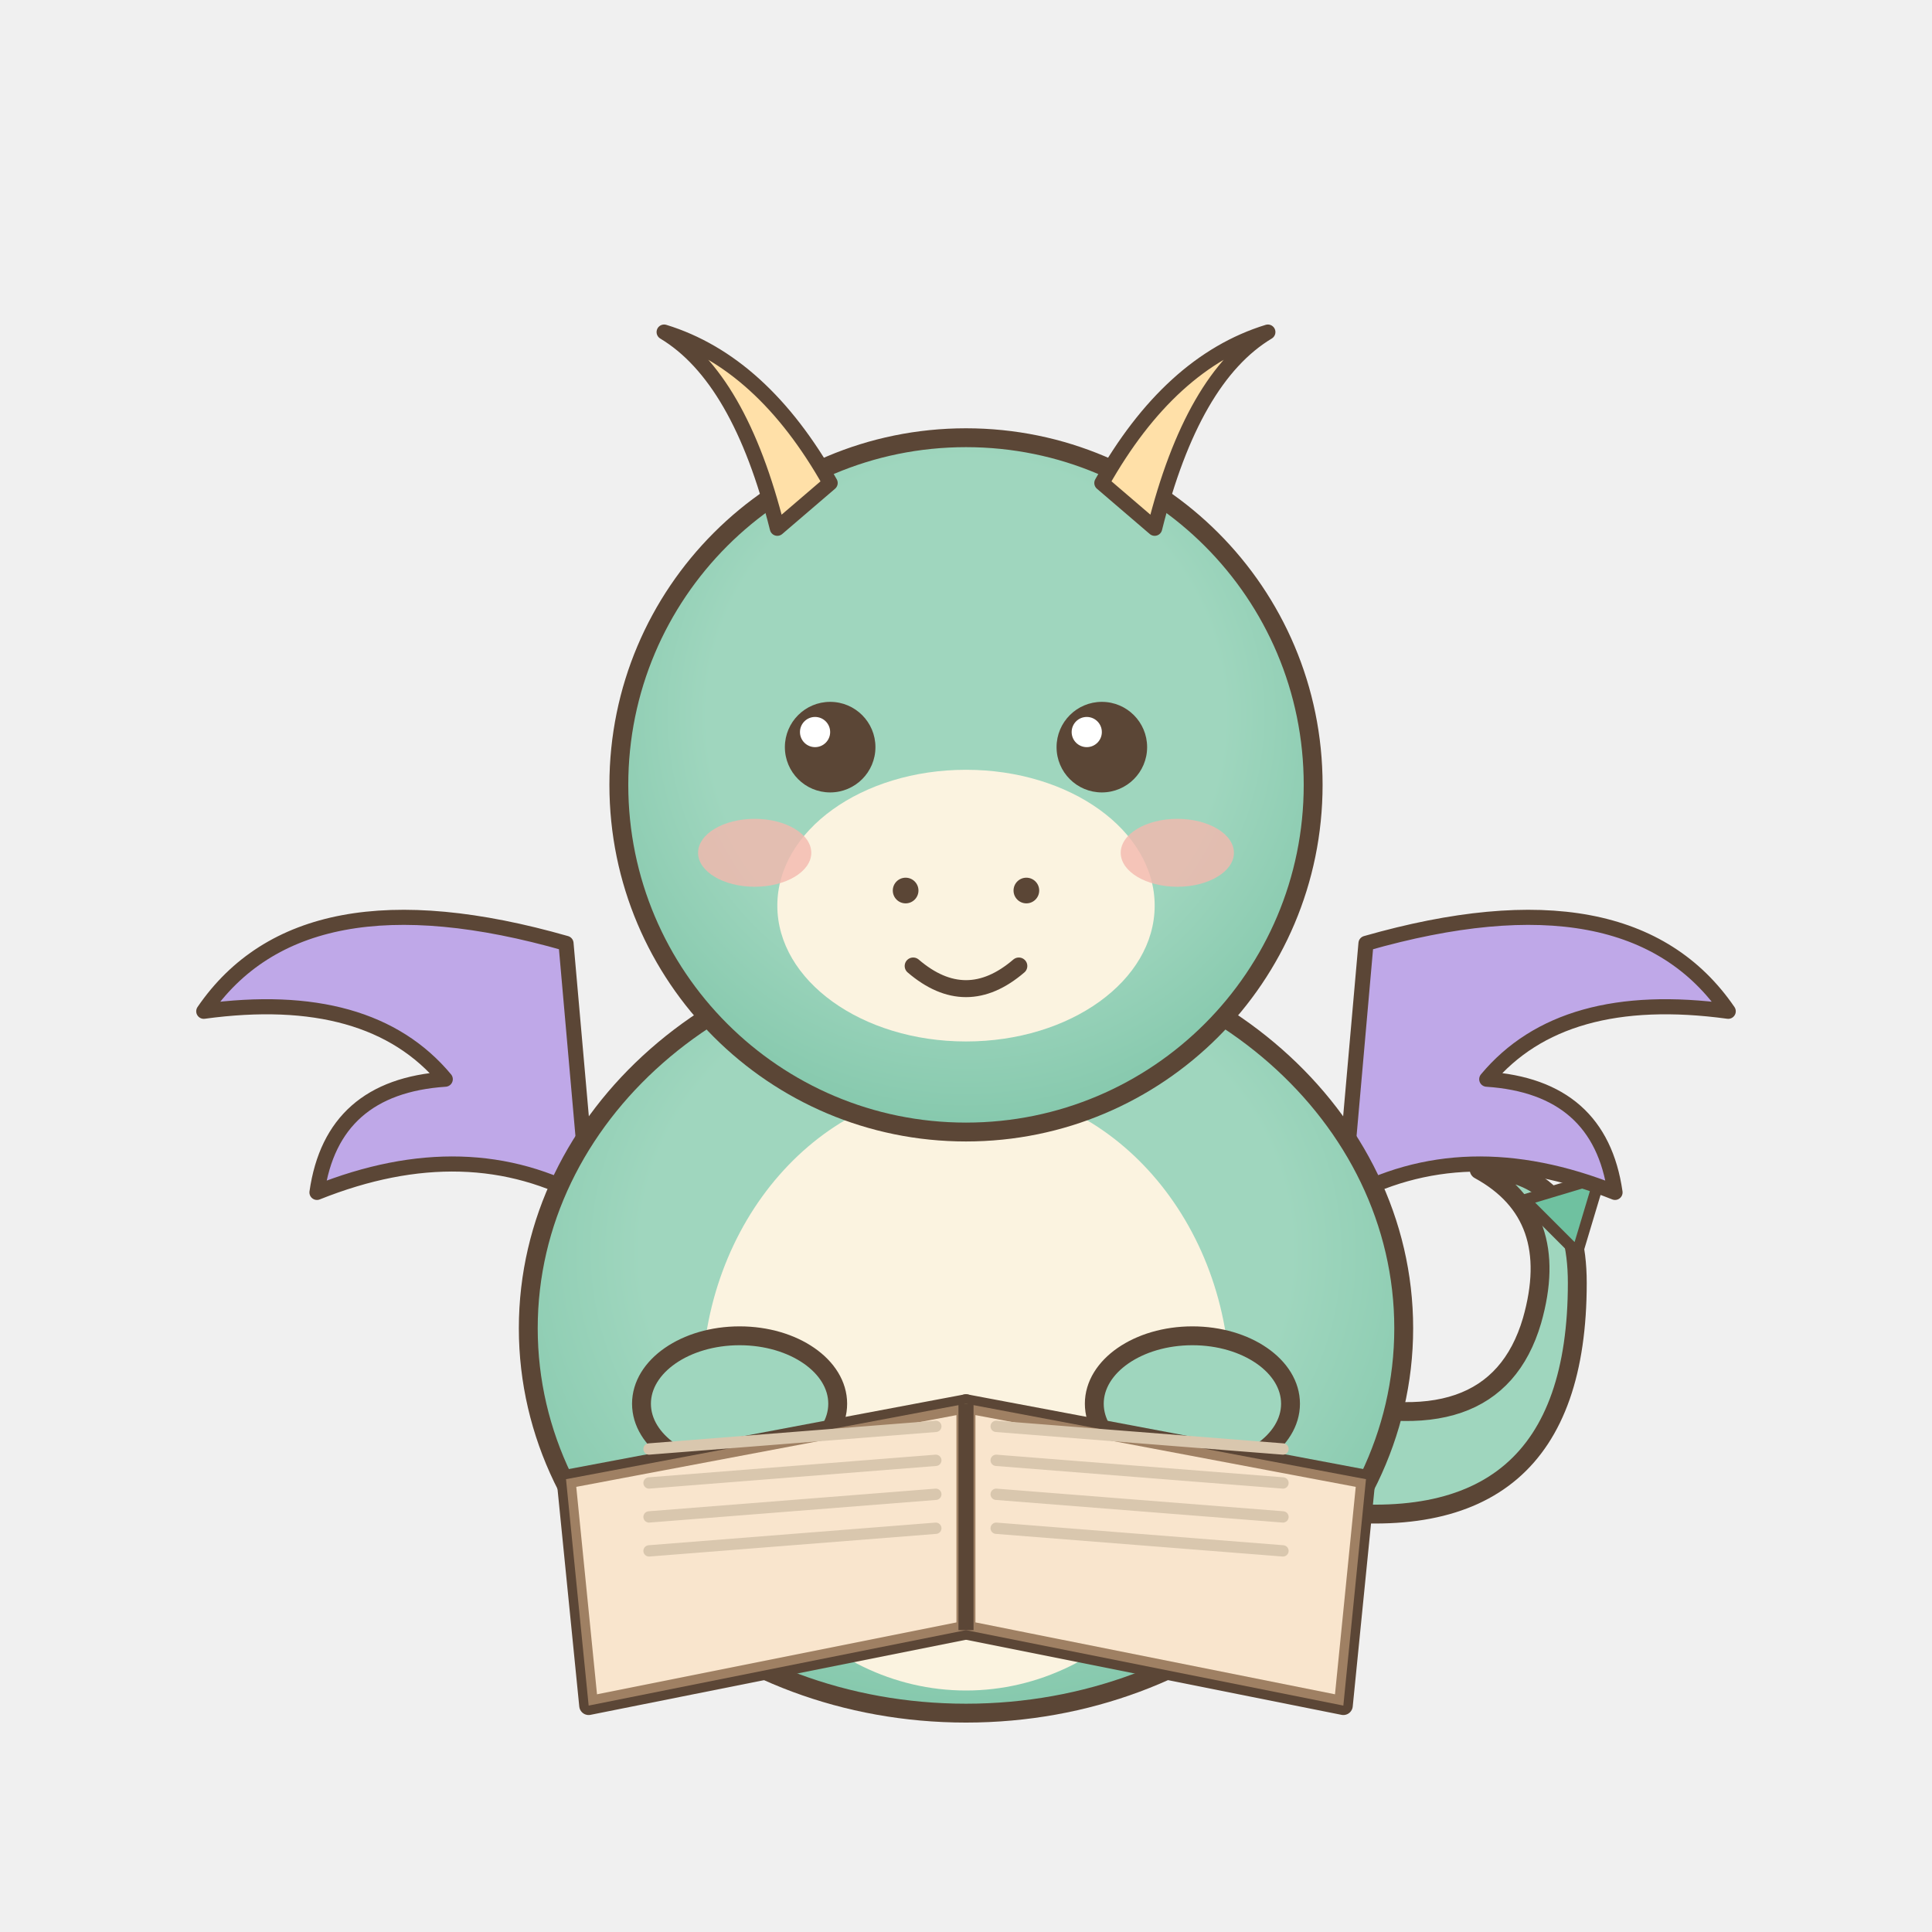
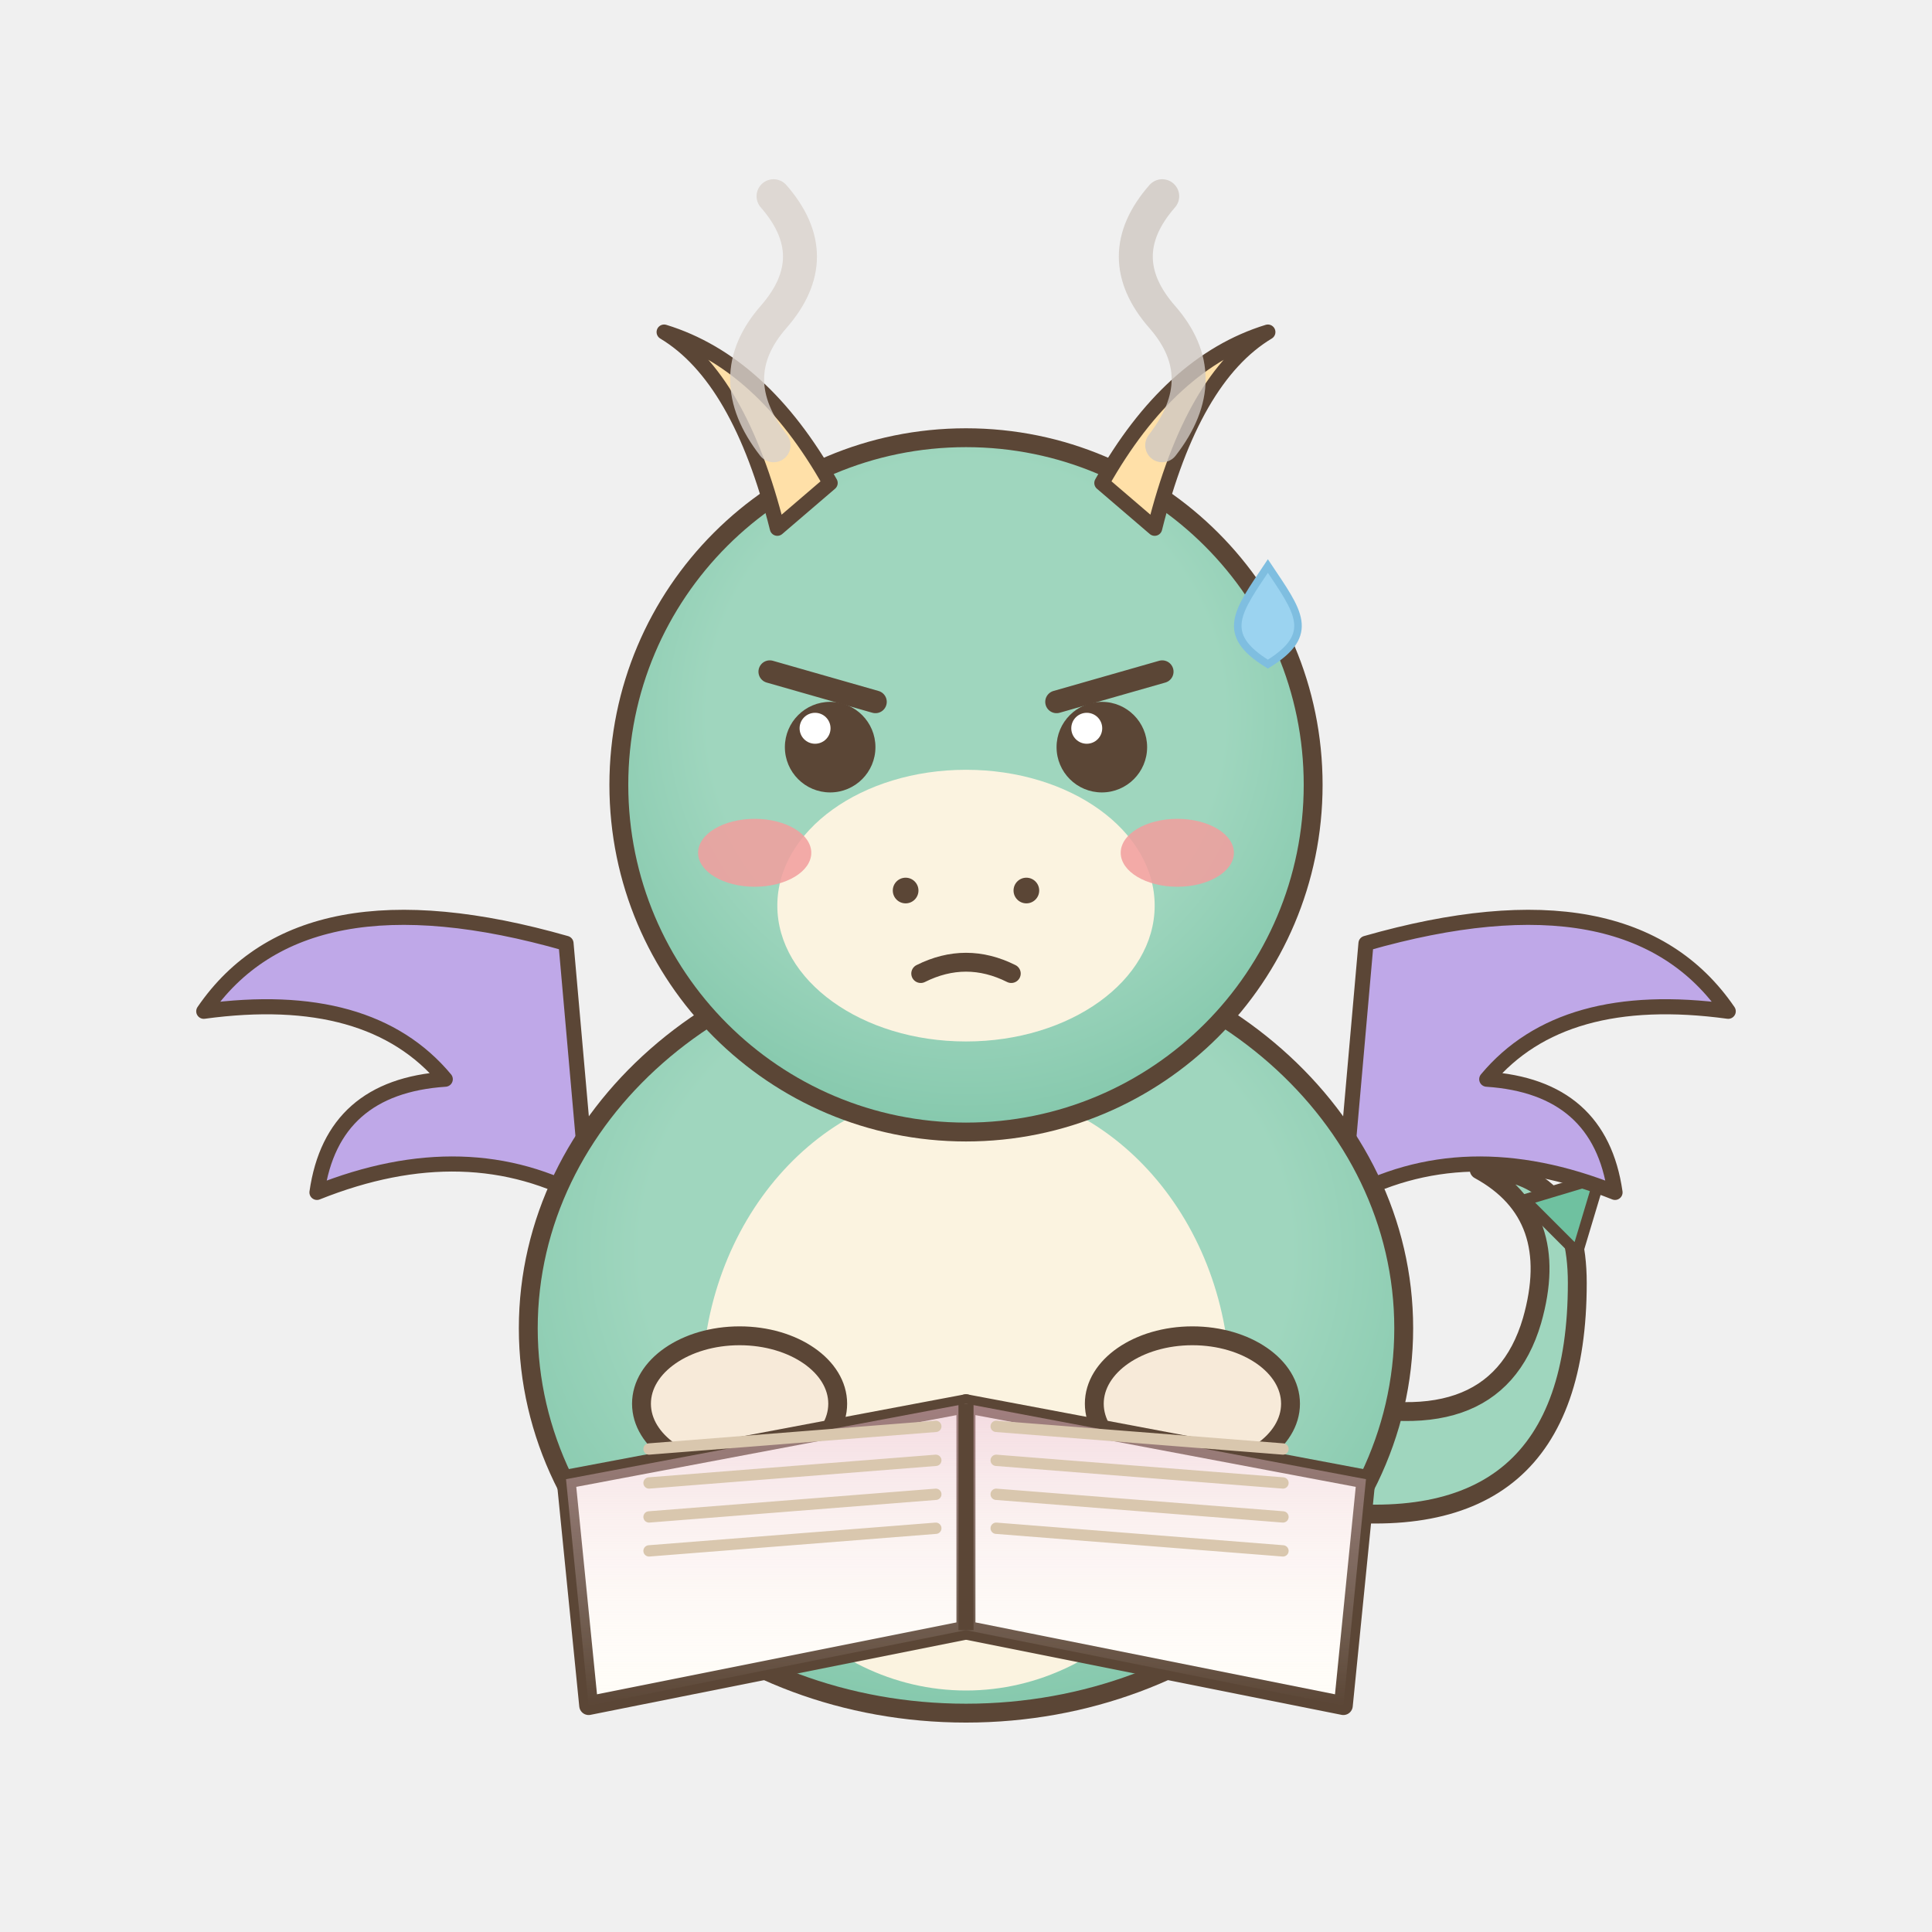
<svg xmlns="http://www.w3.org/2000/svg" viewBox="0 0 512 512" width="512" height="512">
  <defs>
    <radialGradient id="db" cx="50%" cy="40%" r="62%">
      <stop offset="60%" stop-color="#9FD6BE" />
      <stop offset="100%" stop-color="#83C7AB" />
    </radialGradient>
+     <linearGradient id="flame" x1="0" y1="1" x2="0" y2="0">
+       <stop offset="0%" stop-color="#FFE0A8" />
+       <stop offset="55%" stop-color="#FFB27D" />
+       <stop offset="100%" stop-color="#FF9E7D" />
+     </linearGradient>
+     <linearGradient id="cover" x1="0" y1="0" x2="0" y2="1">
+       <stop offset="0%" stop-color="#E8B7C8" />
+       <stop offset="100%" stop-color="#ffffff" stop-opacity="0.0" />
+     </linearGradient>
+     <filter id="soft" x="-30%" y="-30%" width="160%" height="160%">
+       <feGaussianBlur stdDeviation="6" />
+     </filter>
  </defs>
+   <g />
  <path d="M348,400 q70,10 70,-60 q0,-30 -26,-30 q22,12 14,40 q-10,34 -58,20 Z" fill="#9FD6BE" stroke="#5B4636" stroke-width="5" stroke-linejoin="round" />
  <path d="M404,318 l20,-6 l-6,20 Z" fill="#6FC1A0" stroke="#5B4636" stroke-width="3" />
  <path d="M150,250 q-70,-20 -96,18 q44,-6 64,18 q-30,2 -34,30 q40,-16 72,2 Z" fill="#BFA8E8" stroke="#5B4636" stroke-width="4" stroke-linejoin="round" />
  <path d="M362,250 q70,-20 96,18 q-44,-6 -64,18 q30,2 34,30 q-40,-16 -72,2 Z" fill="#BFA8E8" stroke="#5B4636" stroke-width="4" stroke-linejoin="round" />
  <ellipse cx="256" cy="352" rx="116" ry="102" fill="url(#db)" stroke="#5B4636" stroke-width="5" />
  <ellipse cx="256" cy="368" rx="70" ry="80" fill="#FBF3E0" />
  <g fill="#6FC1A0" stroke="#5B4636" stroke-width="3" stroke-linejoin="round">
    <path d="M256,118 l-14,26 l28,0 Z" />
    <path d="M256,150 l-16,28 l32,0 Z" />
  </g>
  <circle cx="256" cy="208" r="92" fill="url(#db)" stroke="#5B4636" stroke-width="5" />
  <path d="M206,140 q-10,-40 -30,-52 q26,8 44,40 Z" fill="#FFE0A8" stroke="#5B4636" stroke-width="4" stroke-linejoin="round" />
  <path d="M306,140 q10,-40 30,-52 q-26,8 -44,40 Z" fill="#FFE0A8" stroke="#5B4636" stroke-width="4" stroke-linejoin="round" />
  <ellipse cx="256" cy="240" rx="50" ry="36" fill="#FBF3E0" />
  <circle cx="240" cy="236" r="3.4" fill="#5B4636" />
  <circle cx="272" cy="236" r="3.4" fill="#5B4636" />
-   <ellipse cx="200" cy="226" rx="15" ry="9" fill="#F4B8AE" opacity="0.8" />
-   <ellipse cx="312" cy="226" rx="15" ry="9" fill="#F4B8AE" opacity="0.8" />
+   <ellipse cx="200" cy="226" rx="15" ry="9" fill="#F29D9D" opacity="0.85" />
+   <ellipse cx="312" cy="226" rx="15" ry="9" fill="#F29D9D" opacity="0.85" />
+   <path d="M204,178 l28,8" stroke="#5B4636" stroke-width="6" stroke-linecap="round" />
+   <path d="M308,178 l-28,8" stroke="#5B4636" stroke-width="6" stroke-linecap="round" />
  <circle cx="220" cy="198" r="12" fill="#5B4636" />
-   <circle cx="216" cy="194" r="4" fill="#fff" />
+   <circle cx="216" cy="193" r="4.1" fill="#fff" />
  <circle cx="292" cy="198" r="12" fill="#5B4636" />
-   <circle cx="288" cy="194" r="4" fill="#fff" />
-   <path d="M242,256 q14,12 28,0" fill="none" stroke="#5B4636" stroke-width="4.5" stroke-linecap="round" />
-   <ellipse cx="196" cy="372" rx="26" ry="18" fill="#9FD6BE" stroke="#5B4636" stroke-width="5" />
-   <ellipse cx="316" cy="372" rx="26" ry="18" fill="#9FD6BE" stroke="#5B4636" stroke-width="5" />
+   <circle cx="288" cy="193" r="4.1" fill="#fff" />
+   <path d="M244,258 q12,-6 24,0" fill="none" stroke="#5B4636" stroke-width="5" stroke-linecap="round" />
+   <ellipse cx="196" cy="372" rx="26" ry="18" fill="#F7EAD9" stroke="#5B4636" stroke-width="5" />
+   <ellipse cx="316" cy="372" rx="26" ry="18" fill="#F7EAD9" stroke="#5B4636" stroke-width="5" />
  <path d="M150,392 L256,372 L256,432 L156,452 Z" fill="#FFFDF8" stroke="#5B4636" stroke-width="5" stroke-linejoin="round" />
  <path d="M362,392 L256,372 L256,432 L356,452 Z" fill="#FFFDF8" stroke="#5B4636" stroke-width="5" stroke-linejoin="round" />
-   <path d="M150,392 L256,372 L256,432 L156,452 Z M362,392 L256,372 L256,432 L356,452 Z" fill="#F2C79A" opacity="0.45" />
+   <path d="M150,392 L256,372 L256,432 L156,452 Z M362,392 L256,372 L256,432 L356,452 Z" fill="url(#cover)" opacity="0.5" />
  <line x1="172" y1="384" x2="248" y2="378" stroke="#D9C7AE" stroke-width="3" stroke-linecap="round" />
  <line x1="264" y1="378" x2="340" y2="384" stroke="#D9C7AE" stroke-width="3" stroke-linecap="round" />
  <line x1="172" y1="393" x2="248" y2="387" stroke="#D9C7AE" stroke-width="3" stroke-linecap="round" />
  <line x1="264" y1="387" x2="340" y2="393" stroke="#D9C7AE" stroke-width="3" stroke-linecap="round" />
  <line x1="172" y1="402" x2="248" y2="396" stroke="#D9C7AE" stroke-width="3" stroke-linecap="round" />
  <line x1="264" y1="396" x2="340" y2="402" stroke="#D9C7AE" stroke-width="3" stroke-linecap="round" />
  <line x1="172" y1="411" x2="248" y2="405" stroke="#D9C7AE" stroke-width="3" stroke-linecap="round" />
  <line x1="264" y1="405" x2="340" y2="411" stroke="#D9C7AE" stroke-width="3" stroke-linecap="round" />
  <line x1="256" y1="372" x2="256" y2="432" stroke="#5B4636" stroke-width="4" />
+   <g>
+     <g fill="#D9D2CC" opacity="0.8">
+       <path d="M205,118 q-14,-18 0,-34 q14,-16 0,-32" stroke="#D9D2CC" stroke-width="9" fill="none" stroke-linecap="round" />
+       <path d="M308,118 q14,-18 0,-34 q-14,-16 0,-32" stroke="#CFC8C2" stroke-width="9" fill="none" stroke-linecap="round" />
+     </g>
+     <path transform="translate(336,150)" fill="#9BD3F0" stroke="#7FBEE0" stroke-width="2" d="M0,0 C8,12 13,18 0,26 C-13,18 -8,12 0,0 Z" />
+   </g>
</svg>
